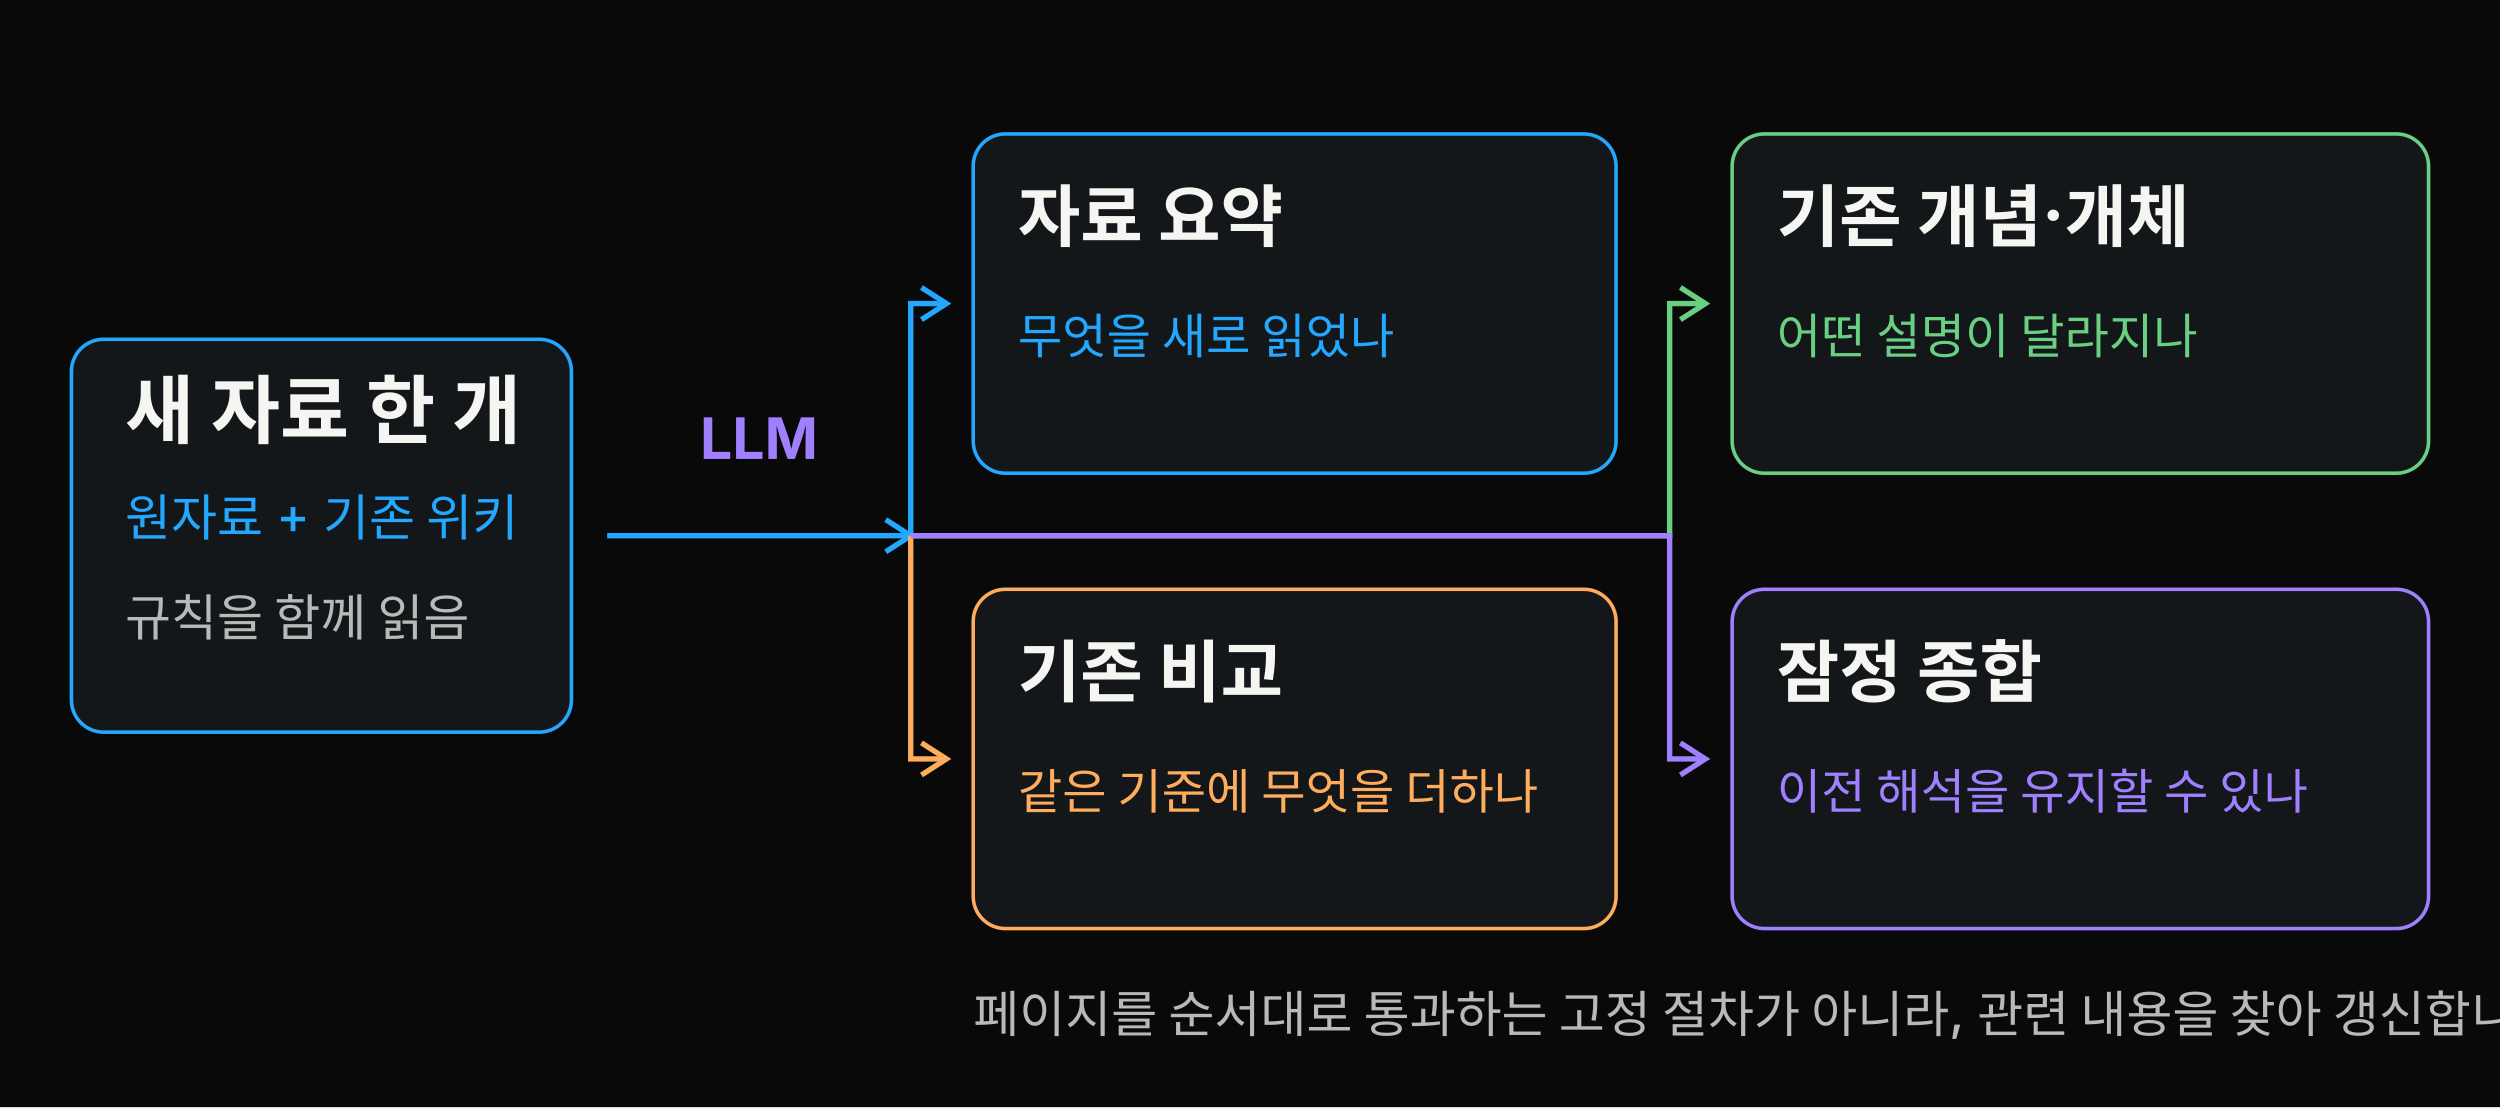
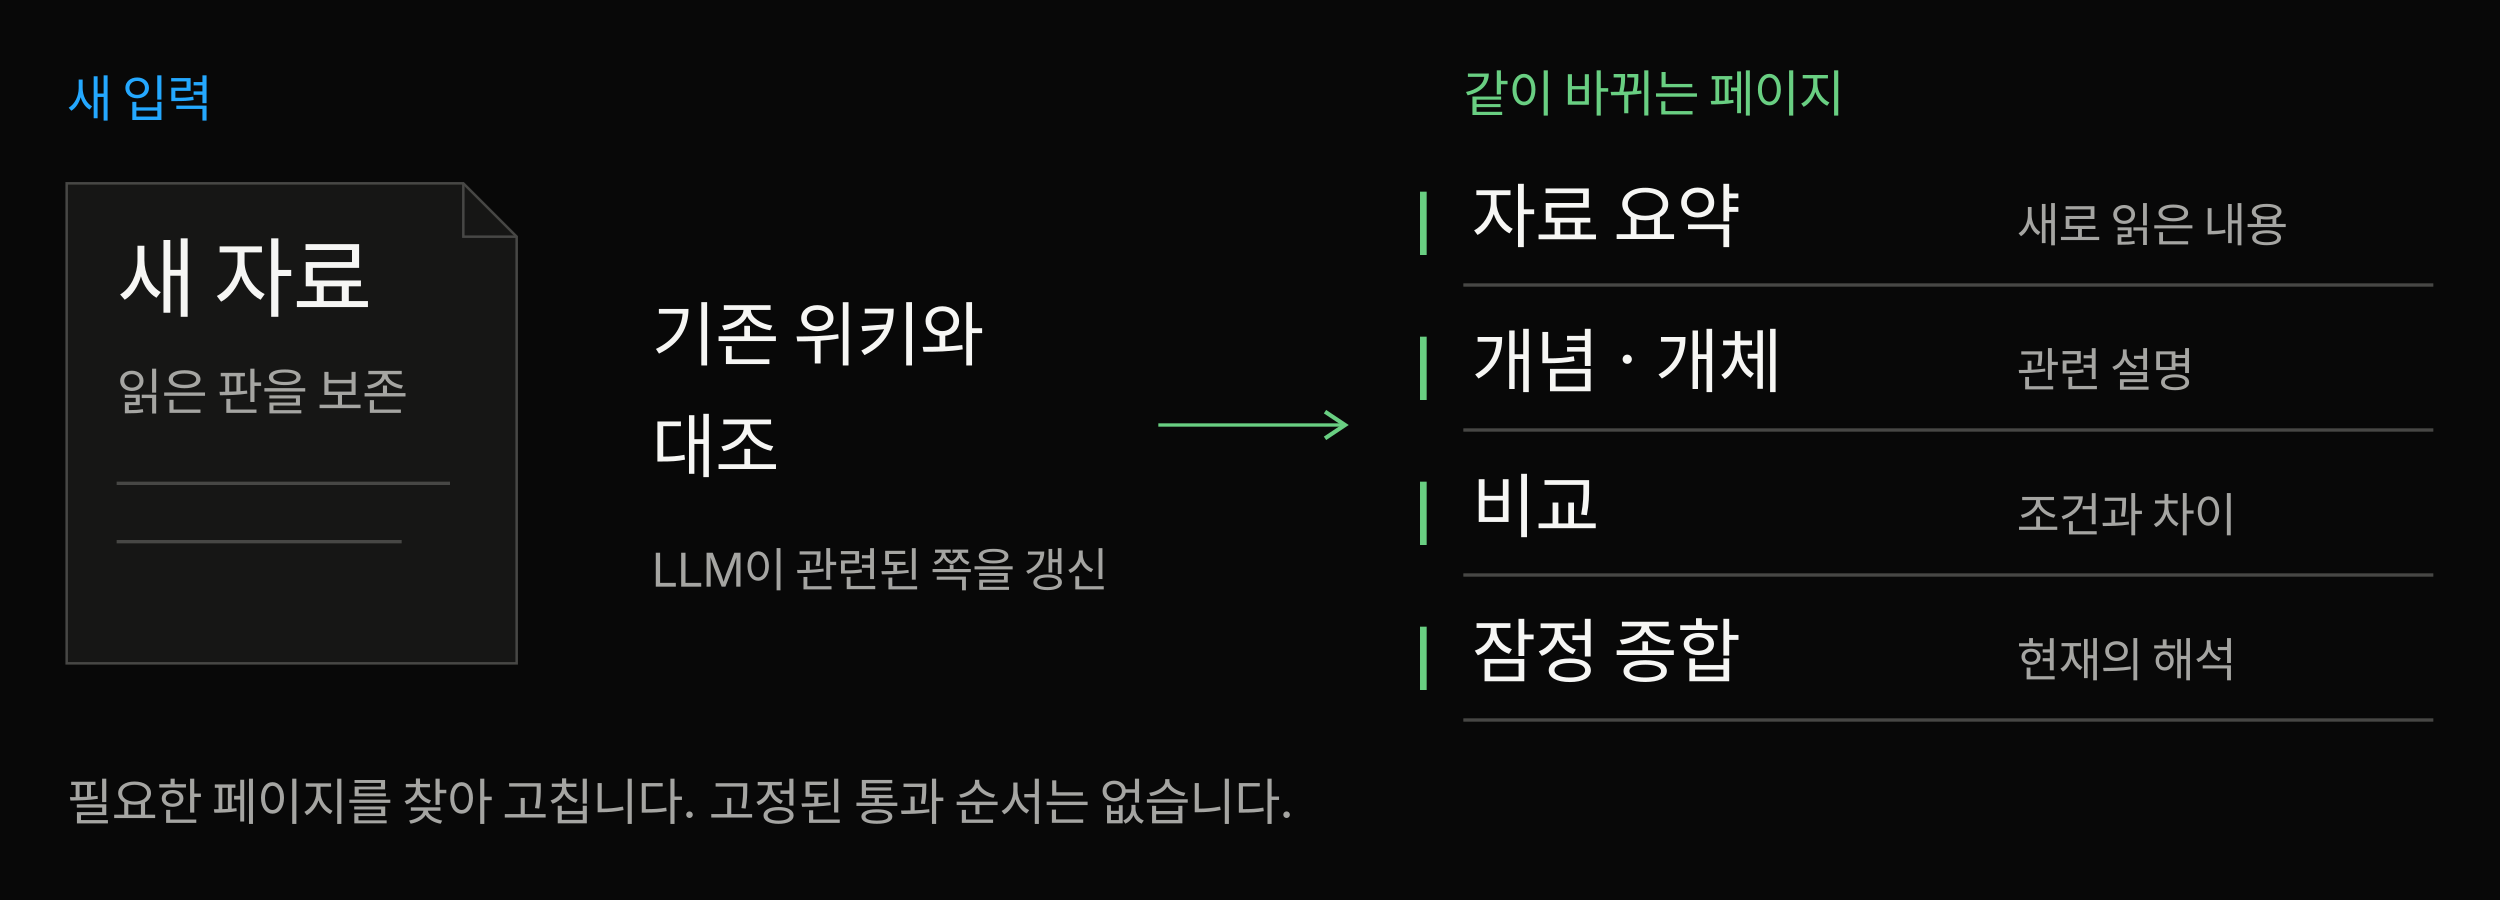
- <svg xmlns="http://www.w3.org/2000/svg" width="1400" height="620" viewBox="0 0 1400 620" role="img" aria-labelledby="title desc">
-   <rect width="1400" height="620" fill="#090909" />
-   <g font-family="Pretendard, -apple-system, BlinkMacSystemFont, Apple SD Gothic Neo, Noto Sans KR, sans-serif">
-     <rect x="40" y="190" width="280" height="220" rx="18" fill="#131719" stroke="#24a8ff" stroke-width="2" />
-     <text x="70" y="245" font-size="42" font-weight="700" fill="#f5f5f2" text-anchor="start">새 자료 한 개</text>
-     <text x="70" y="300" font-size="28" font-weight="500" fill="#24a8ff" text-anchor="start">원자료 + 기존 위키</text>
-     <text x="70" y="356" font-size="28" font-weight="500" fill="#b7bab8" text-anchor="start">규칙을 함께 읽음</text>
-     <path d="M340 300L510 300" fill="none" stroke="#24a8ff" stroke-width="3" />
-     <path d="M496 291L510 300L496 309" fill="none" stroke="#24a8ff" stroke-width="3" />
-     <text x="425" y="257" font-size="32" font-weight="700" fill="#a080ff" text-anchor="middle">LLM</text>
-     <rect x="545" y="75" width="360" height="190" rx="18" fill="#131719" stroke="#24a8ff" stroke-width="2" />
-     <text x="570" y="135" font-size="38" font-weight="700" fill="#f5f5f2" text-anchor="start">자료 요약</text>
-     <text x="570" y="198" font-size="27" font-weight="500" fill="#24a8ff" text-anchor="start">무엇을 새로 읽었나</text>
-     <rect x="970" y="75" width="390" height="190" rx="18" fill="#131719" stroke="#69cf82" stroke-width="2" />
-     <text x="995" y="135" font-size="38" font-weight="700" fill="#f5f5f2" text-anchor="start">기존 개념·개체</text>
-     <text x="995" y="198" font-size="27" font-weight="500" fill="#69cf82" text-anchor="start">어떤 설명이 달라지나</text>
-     <rect x="545" y="330" width="360" height="190" rx="18" fill="#131719" stroke="#ffac5c" stroke-width="2" />
-     <text x="570" y="390" font-size="38" font-weight="700" fill="#f5f5f2" text-anchor="start">기존 비교</text>
-     <text x="570" y="453" font-size="27" font-weight="500" fill="#ffac5c" text-anchor="start">같은 기준에 무엇을 더하나</text>
-     <rect x="970" y="330" width="390" height="190" rx="18" fill="#131719" stroke="#a080ff" stroke-width="2" />
-     <text x="995" y="390" font-size="38" font-weight="700" fill="#f5f5f2" text-anchor="start">잠정 종합</text>
-     <text x="995" y="453" font-size="27" font-weight="500" fill="#a080ff" text-anchor="start">이전 해석을 유지할 수 있나</text>
-     <path d="M510 300V170H530" fill="none" stroke="#24a8ff" stroke-width="3" />
-     <path d="M516 161L530 170L516 179" fill="none" stroke="#24a8ff" stroke-width="3" />
-     <path d="M510 300H935V170H955" fill="none" stroke="#69cf82" stroke-width="3" />
-     <path d="M941 161L955 170L941 179" fill="none" stroke="#69cf82" stroke-width="3" />
-     <path d="M510 300V425H530" fill="none" stroke="#ffac5c" stroke-width="3" />
-     <path d="M516 416L530 425L516 434" fill="none" stroke="#ffac5c" stroke-width="3" />
-     <path d="M510 300H935V425H955" fill="none" stroke="#a080ff" stroke-width="3" />
-     <path d="M941 416L955 425L941 434" fill="none" stroke="#a080ff" stroke-width="3" />
-     <text x="545" y="578" font-size="28" font-weight="500" fill="#b7bab8" text-anchor="start">페이지를 순서대로 통과하는 고정 절차가 아니라, 관련 내용을 찾아 갱신합니다.</text>
+ <svg xmlns="http://www.w3.org/2000/svg" width="1500" height="540" viewBox="0 0 1500 540" role="img" aria-labelledby="title desc">
+   <rect width="1500" height="540" fill="#080808" />
+   <g font-family="-apple-system, BlinkMacSystemFont, 'Apple SD Gothic Neo', 'Noto Sans KR', sans-serif" letter-spacing="-.6">
+     <text x="40" y="70" font-size="30" fill="#24a8ff" font-weight="400" text-anchor="start">새 입력</text>
+     <path d="M40 110H278L310 142V398H40Z" fill="#161615" stroke="#474745" stroke-width="1.5" />
+     <path d="M278 110V142H310" fill="none" stroke="#474745" stroke-width="1.5" />
+     <text x="70" y="186" font-size="52" fill="#f6f6f4" font-weight="400" text-anchor="start">새 자료</text>
+     <text x="70" y="246" font-size="30" fill="#a5a5a2" font-weight="400" text-anchor="start">읽은 판을 보존</text>
+     <path d="M70 290L270 290" fill="none" stroke="#474745" stroke-width="2" />
+     <path d="M70 325L241 325" fill="none" stroke="#474745" stroke-width="2" />
+     <text x="391" y="216" font-size="42" fill="#f6f6f4" font-weight="400" text-anchor="start">기존 위키와</text>
+     <text x="391" y="283" font-size="42" fill="#f6f6f4" font-weight="400" text-anchor="start">대조</text>
+     <text x="391" y="352" font-size="28" fill="#a5a5a2" font-weight="400" text-anchor="start">LLM이 관련된 쪽을 갱신</text>
+     <path d="M695 255L807 255" fill="none" stroke="#69cf82" stroke-width="2" />
+     <polyline points="795,247 807,255 795,263" fill="none" stroke="#69cf82" stroke-width="2.5" />
+     <text x="878" y="67" font-size="30" fill="#69cf82" font-weight="400" text-anchor="start">같이 바뀌는 페이지</text>
+     <path d="M854 115L854 153" fill="none" stroke="#69cf82" stroke-width="4" />
+     <text x="883" y="145" font-size="42" fill="#f6f6f4" font-weight="400" text-anchor="start">자료 요약</text>
+     <text x="1210" y="145" font-size="28" fill="#a5a5a2" font-weight="400" text-anchor="start">새로 읽은 내용</text>
+     <path d="M878 171L1460 171" fill="none" stroke="#474745" stroke-width="2" />
+     <path d="M854 202L854 240" fill="none" stroke="#69cf82" stroke-width="4" />
+     <text x="883" y="232" font-size="42" fill="#f6f6f4" font-weight="400" text-anchor="start">개념 · 개체</text>
+     <text x="1210" y="232" font-size="28" fill="#a5a5a2" font-weight="400" text-anchor="start">관련 설명</text>
+     <path d="M878 258L1460 258" fill="none" stroke="#474745" stroke-width="2" />
+     <path d="M854 289L854 327" fill="none" stroke="#69cf82" stroke-width="4" />
+     <text x="883" y="319" font-size="42" fill="#f6f6f4" font-weight="400" text-anchor="start">비교</text>
+     <text x="1210" y="319" font-size="28" fill="#a5a5a2" font-weight="400" text-anchor="start">조건과 차이</text>
+     <path d="M878 345L1460 345" fill="none" stroke="#474745" stroke-width="2" />
+     <path d="M854 376L854 414" fill="none" stroke="#69cf82" stroke-width="4" />
+     <text x="883" y="406" font-size="42" fill="#f6f6f4" font-weight="400" text-anchor="start">잠정 종합</text>
+     <text x="1210" y="406" font-size="28" fill="#a5a5a2" font-weight="400" text-anchor="start">현재의 해석</text>
+     <path d="M878 432L1460 432" fill="none" stroke="#474745" stroke-width="2" />
+     <text x="40" y="492" font-size="30" fill="#a5a5a2" font-weight="400" text-anchor="start">필요한 페이지를 찾아 고칩니다. 고정된 통과 순서는 없습니다.</text>
  </g>
</svg>
